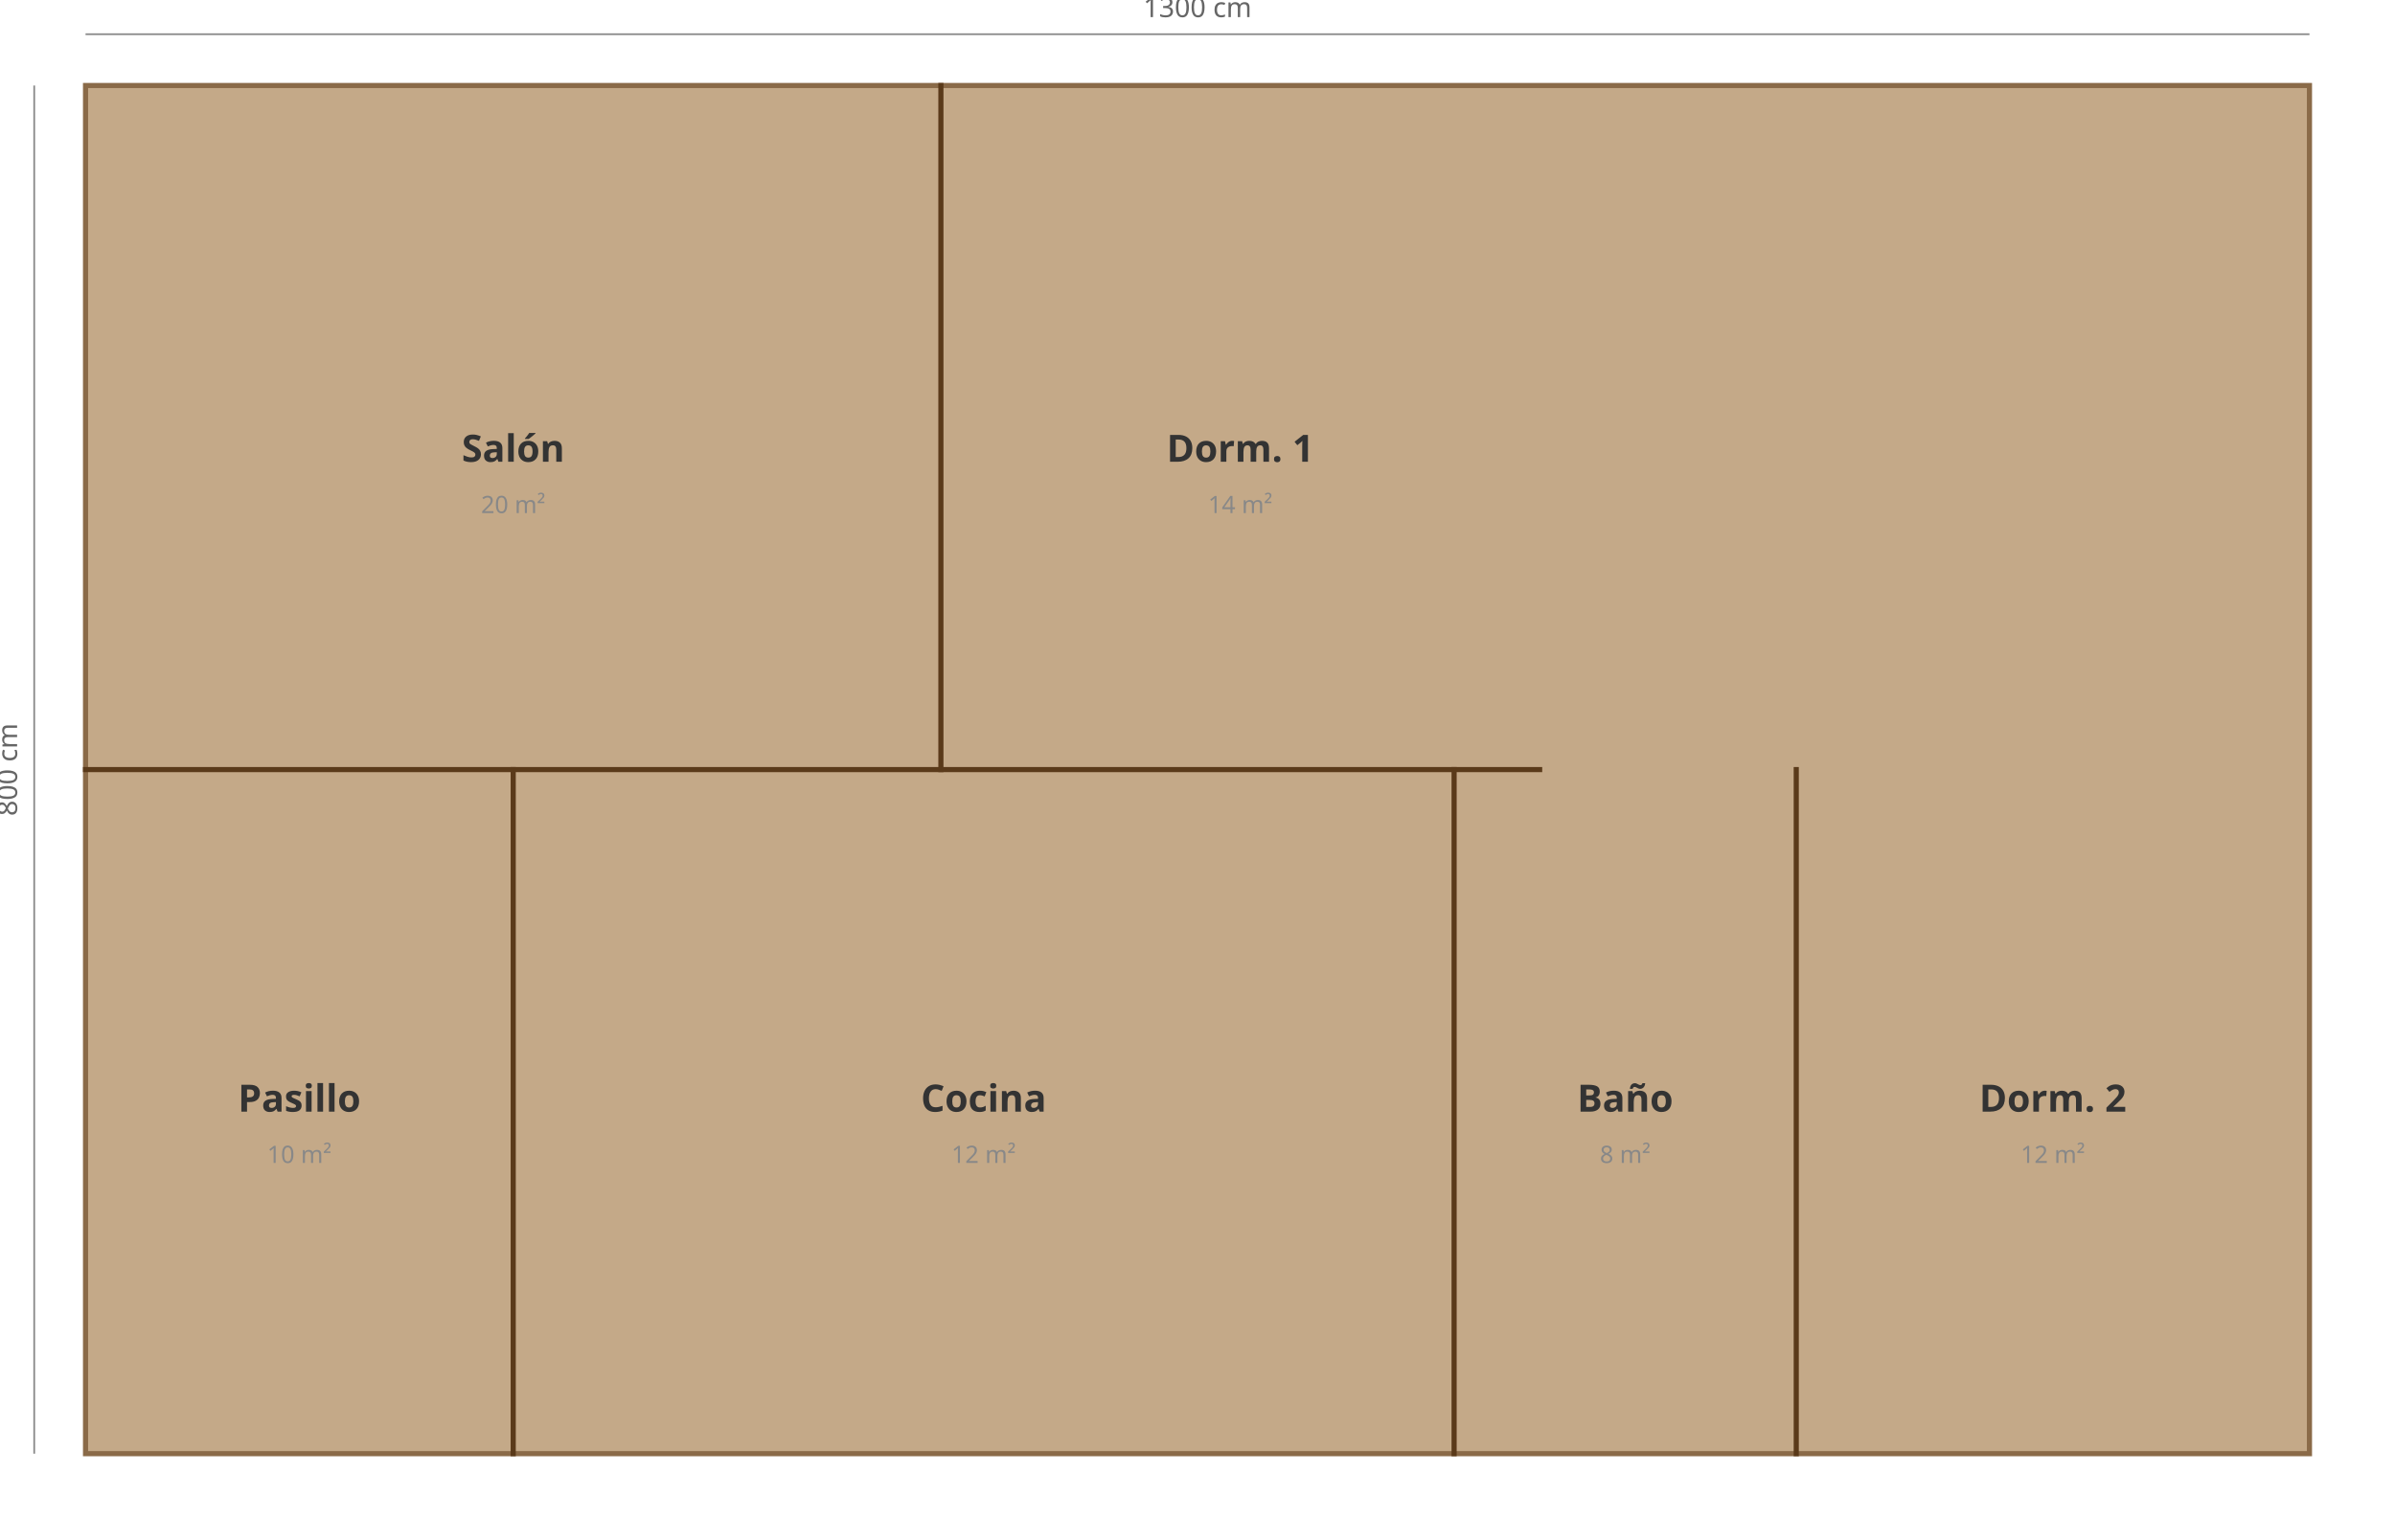
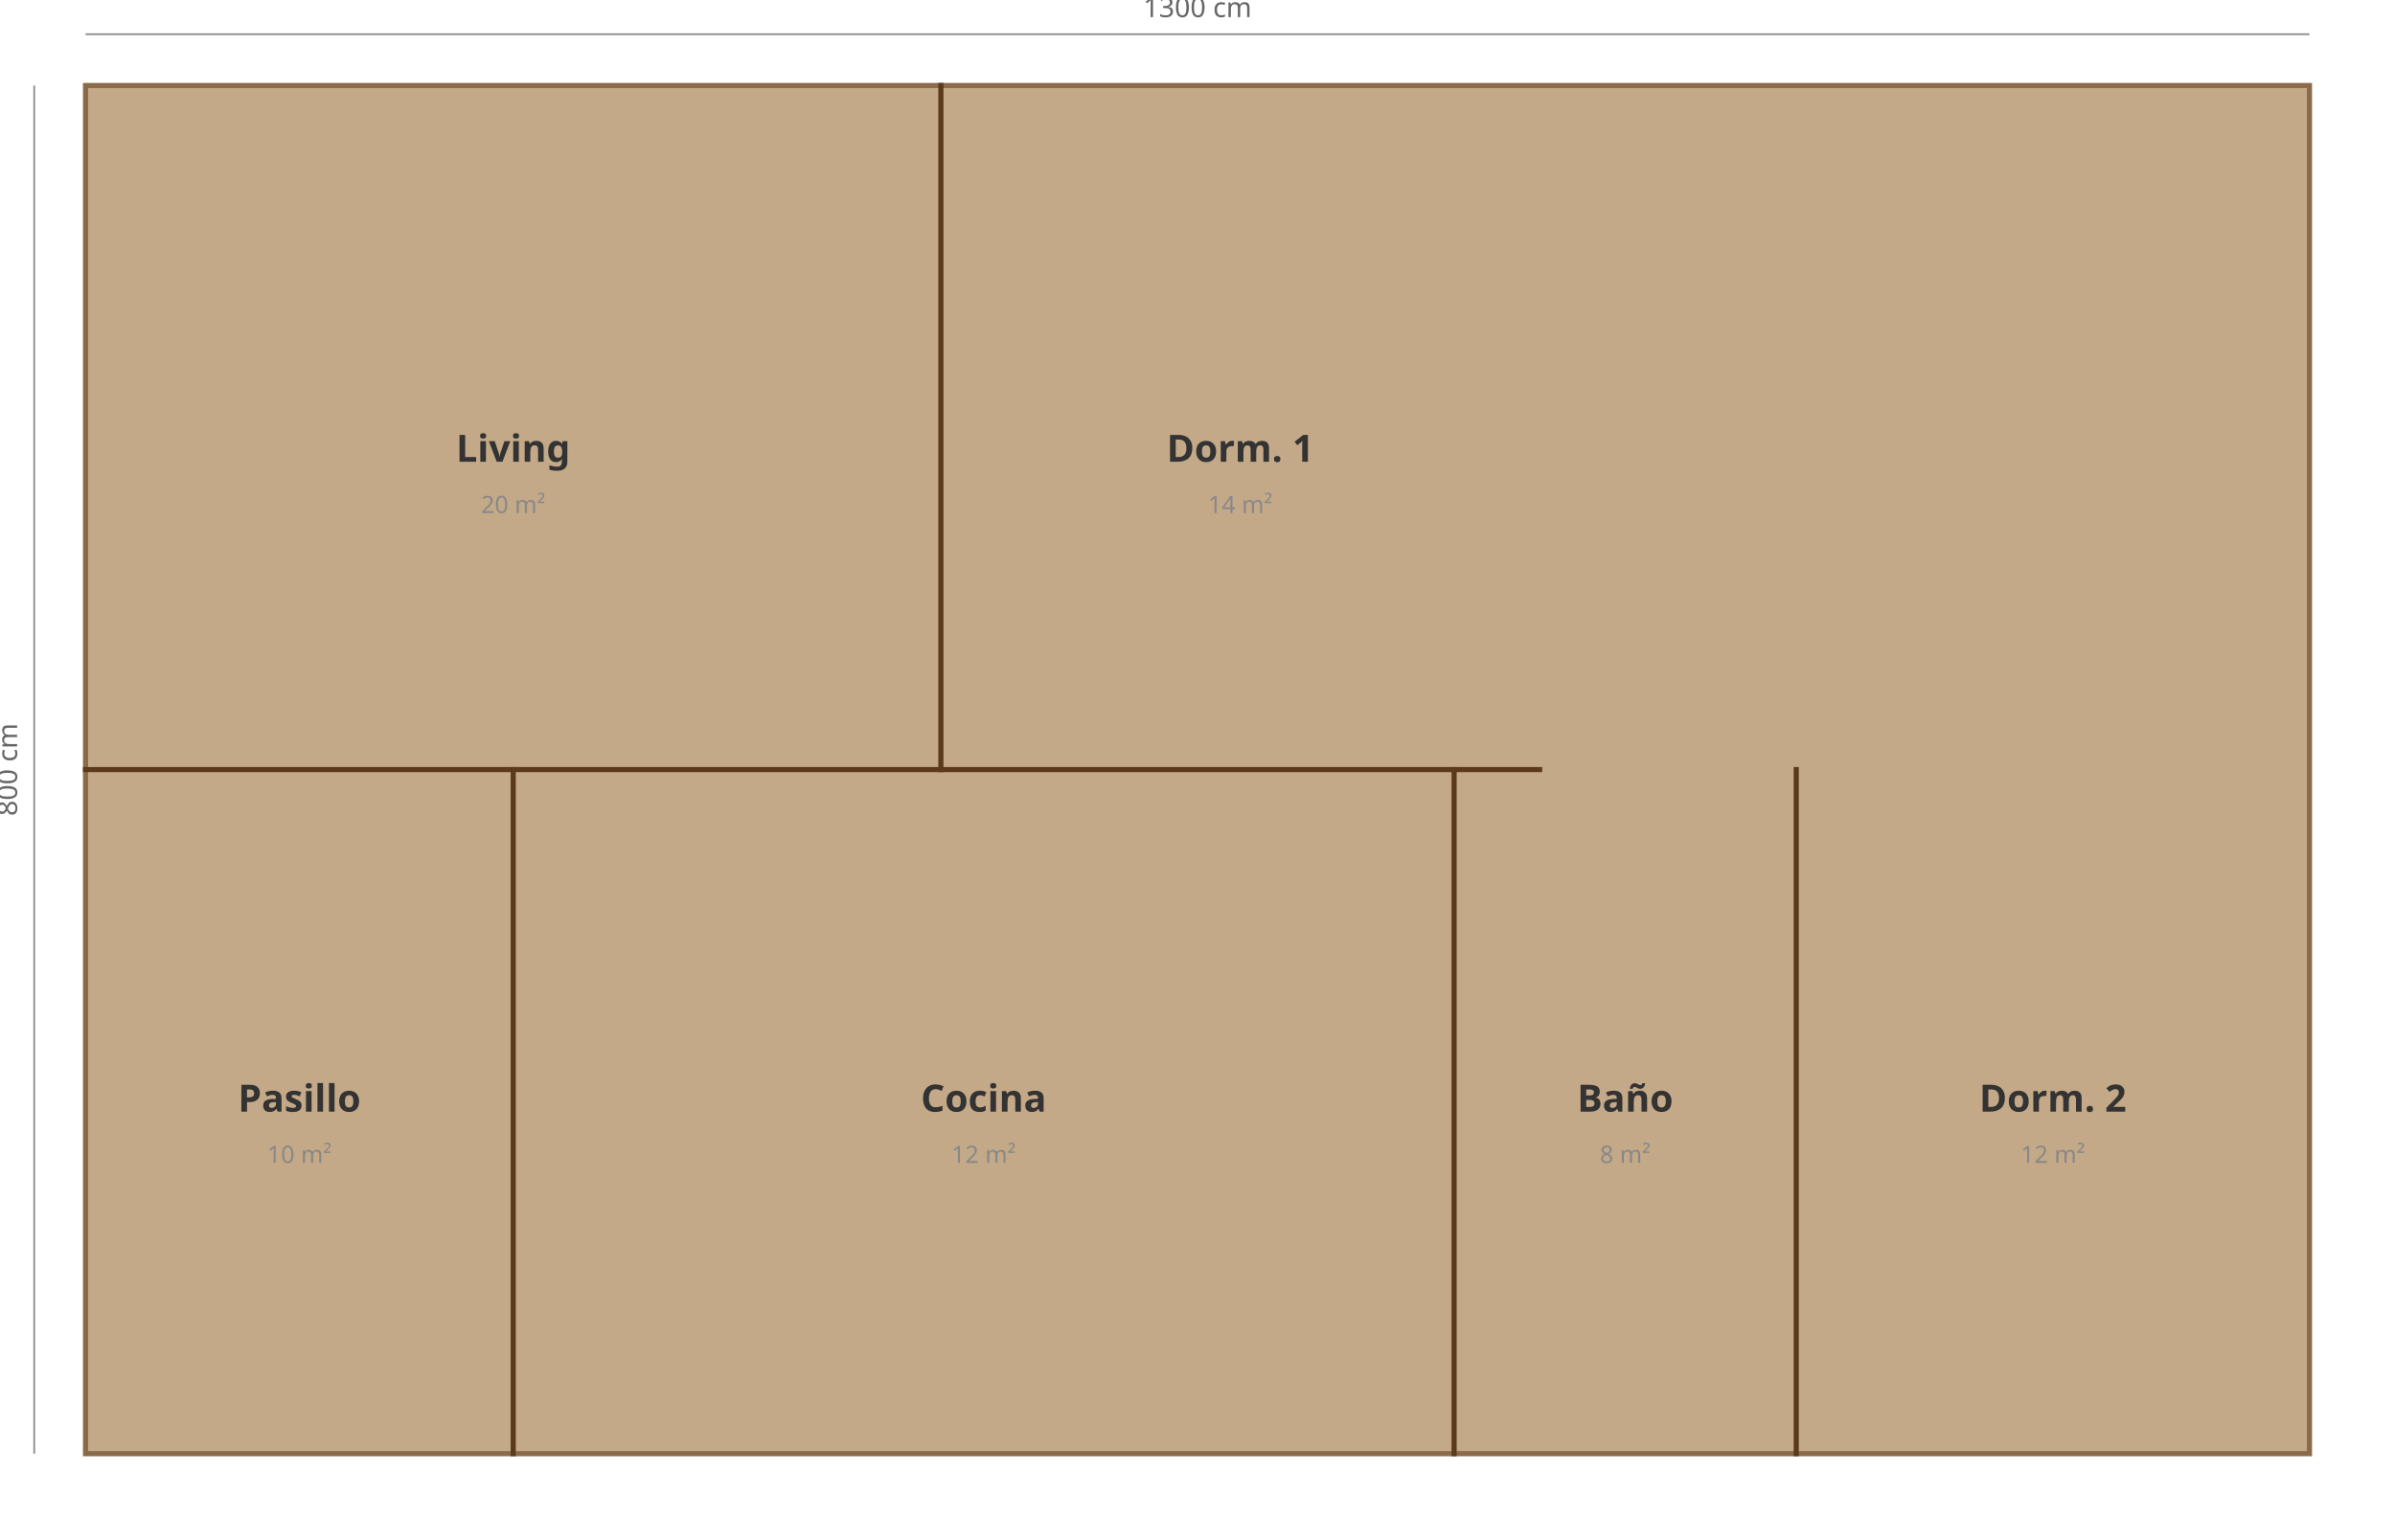
<svg xmlns="http://www.w3.org/2000/svg" viewBox="0 0 1400 900" width="1400" height="900">
-   <path class="suelo" d="M 50 50 L 1350 50 L 1350 850 L 50 850 Z" fill="#c4a988" stroke="#8a6a48" stroke-width="3" />
-   <line class="pared" x1="50" y1="450" x2="900" y2="450" stroke="#5a3a1a" stroke-width="3" stroke-linecap="square" />
-   <line class="pared" x1="550" y1="50" x2="550" y2="450" stroke="#5a3a1a" stroke-width="3" stroke-linecap="square" />
-   <line class="pared" x1="850" y1="450" x2="850" y2="850" stroke="#5a3a1a" stroke-width="3" stroke-linecap="square" />
-   <line class="pared" x1="1050" y1="450" x2="1050" y2="850" stroke="#5a3a1a" stroke-width="3" stroke-linecap="square" />
-   <line class="pared" x1="300" y1="450" x2="300" y2="850" stroke="#5a3a1a" stroke-width="3" stroke-linecap="square" />
-   <text class="etiqueta" x="300" y="270" text-anchor="middle" font-family="sans-serif" font-size="22" font-weight="600" fill="#333">Salón</text>
-   <text class="etiqueta" x="725" y="270" text-anchor="middle" font-family="sans-serif" font-size="22" font-weight="600" fill="#333">Dorm. 1</text>
-   <text class="etiqueta" x="175" y="650" text-anchor="middle" font-family="sans-serif" font-size="22" font-weight="600" fill="#333">Pasillo</text>
-   <text class="etiqueta" x="575" y="650" text-anchor="middle" font-family="sans-serif" font-size="22" font-weight="600" fill="#333">Cocina</text>
-   <text class="etiqueta" x="950" y="650" text-anchor="middle" font-family="sans-serif" font-size="22" font-weight="600" fill="#333">Baño</text>
-   <text class="etiqueta" x="1200" y="650" text-anchor="middle" font-family="sans-serif" font-size="22" font-weight="600" fill="#333">Dorm. 2</text>
-   <text class="etiqueta" x="300" y="300" text-anchor="middle" font-family="sans-serif" font-size="14" fill="#888">20 m²</text>
-   <text class="etiqueta" x="725" y="300" text-anchor="middle" font-family="sans-serif" font-size="14" fill="#888">14 m²</text>
-   <text class="etiqueta" x="175" y="680" text-anchor="middle" font-family="sans-serif" font-size="14" fill="#888">10 m²</text>
-   <text class="etiqueta" x="575" y="680" text-anchor="middle" font-family="sans-serif" font-size="14" fill="#888">12 m²</text>
-   <text class="etiqueta" x="950" y="680" text-anchor="middle" font-family="sans-serif" font-size="14" fill="#888">8 m²</text>
-   <text class="etiqueta" x="1200" y="680" text-anchor="middle" font-family="sans-serif" font-size="14" fill="#888">12 m²</text>
-   <line class="cota" x1="50" y1="20" x2="1350" y2="20" stroke="#888" stroke-width="1" />
-   <text class="etiqueta" x="700" y="10" text-anchor="middle" font-family="sans-serif" font-size="16" fill="#666">1300 cm</text>
-   <line class="cota" x1="20" y1="50" x2="20" y2="850" stroke="#888" stroke-width="1" />
-   <text class="etiqueta" x="10" y="450" text-anchor="middle" font-family="sans-serif" font-size="16" fill="#666" transform="rotate(-90 10 450)">800 cm</text>
+   <path class="suelo" data-id="floor-main" data-name="Suelo" data-group="floor" data-color-top="#c4a988" data-color-bottom="#6a5a48" d="M 50 50 L 1350 50 L 1350 850 L 50 850 Z" fill="#c4a988" stroke="#8a6a48" stroke-width="3" />
+   <line class="pared" data-id="wall-living-dorm1" data-name="Muro salon-dorm1" data-group="wall" data-room="living" data-color-exterior="#eee2cc" data-color-interior="#f5ead2" data-color-extrusion="#8b7355" data-texture-exterior="liso" data-texture-interior="liso" data-texture-extrusion="liso" x1="50" y1="450" x2="900" y2="450" stroke="#5a3a1a" stroke-width="3" stroke-linecap="square" />
+   <line class="pared" data-id="wall-living-dorm1-v" data-name="Muro vertical salon-dorm1" data-group="wall" data-room="dorm1" data-color-exterior="#eee2cc" data-color-interior="#f5ead2" data-color-extrusion="#8b7355" data-texture-exterior="liso" data-texture-interior="liso" data-texture-extrusion="liso" x1="550" y1="50" x2="550" y2="450" stroke="#5a3a1a" stroke-width="3" stroke-linecap="square" />
+   <line class="pared" data-id="wall-kitchen-bath" data-name="Muro cocina-bano" data-group="wall" data-room="kitchen" data-color-exterior="#d4c4a0" data-color-interior="#c0e8d0" data-color-extrusion="#8b7355" data-texture-exterior="liso" data-texture-interior="liso" data-texture-extrusion="liso" x1="850" y1="450" x2="850" y2="850" stroke="#5a3a1a" stroke-width="3" stroke-linecap="square" />
+   <line class="pared" data-id="wall-bath-dorm2" data-name="Muro bano-dorm2" data-group="wall" data-room="bath" data-color-exterior="#b8d8e8" data-color-interior="#e0f0f0" data-color-extrusion="#8b7355" data-texture-exterior="liso" data-texture-interior="liso" data-texture-extrusion="liso" x1="1050" y1="450" x2="1050" y2="850" stroke="#5a3a1a" stroke-width="3" stroke-linecap="square" />
+   <line class="pared" data-id="wall-hall-kitchen" data-name="Muro pasillo-cocina" data-group="wall" data-room="hall" data-color-exterior="#eee2cc" data-color-interior="#f5ead2" data-color-extrusion="#8b7355" data-texture-exterior="liso" data-texture-interior="liso" data-texture-extrusion="liso" x1="300" y1="450" x2="300" y2="850" stroke="#5a3a1a" stroke-width="3" stroke-linecap="square" />
+   <text class="etiqueta" data-id="label-1" data-group="label" data-room="living" x="300" y="270" text-anchor="middle" font-family="sans-serif" font-size="22" font-weight="600" fill="#333">Living</text>
+   <text class="etiqueta" data-id="label-2" data-group="label" data-room="dorm1" x="725" y="270" text-anchor="middle" font-family="sans-serif" font-size="22" font-weight="600" fill="#333">Dorm. 1</text>
+   <text class="etiqueta" data-id="label-3" data-group="label" data-room="hall" x="175" y="650" text-anchor="middle" font-family="sans-serif" font-size="22" font-weight="600" fill="#333">Pasillo</text>
+   <text class="etiqueta" data-id="label-4" data-group="label" data-room="kitchen" x="575" y="650" text-anchor="middle" font-family="sans-serif" font-size="22" font-weight="600" fill="#333">Cocina</text>
+   <text class="etiqueta" data-id="label-5" data-group="label" data-room="bath" x="950" y="650" text-anchor="middle" font-family="sans-serif" font-size="22" font-weight="600" fill="#333">Baño</text>
+   <text class="etiqueta" data-id="label-6" data-group="label" data-room="dorm2" x="1200" y="650" text-anchor="middle" font-family="sans-serif" font-size="22" font-weight="600" fill="#333">Dorm. 2</text>
+   <text class="etiqueta" data-id="area-1" data-group="label" x="300" y="300" text-anchor="middle" font-family="sans-serif" font-size="14" fill="#888">20 m²</text>
+   <text class="etiqueta" data-id="area-2" data-group="label" x="725" y="300" text-anchor="middle" font-family="sans-serif" font-size="14" fill="#888">14 m²</text>
+   <text class="etiqueta" data-id="area-3" data-group="label" x="175" y="680" text-anchor="middle" font-family="sans-serif" font-size="14" fill="#888">10 m²</text>
+   <text class="etiqueta" data-id="area-4" data-group="label" x="575" y="680" text-anchor="middle" font-family="sans-serif" font-size="14" fill="#888">12 m²</text>
+   <text class="etiqueta" data-id="area-5" data-group="label" x="950" y="680" text-anchor="middle" font-family="sans-serif" font-size="14" fill="#888">8 m²</text>
+   <text class="etiqueta" data-id="area-6" data-group="label" x="1200" y="680" text-anchor="middle" font-family="sans-serif" font-size="14" fill="#888">12 m²</text>
+   <line class="cota" data-id="dim-width" data-group="dimension" data-text="1300 cm" x1="50" y1="20" x2="1350" y2="20" stroke="#888" stroke-width="1" />
+   <text class="etiqueta" data-id="label-dim-w" data-group="label" x="700" y="10" text-anchor="middle" font-family="sans-serif" font-size="16" fill="#666">1300 cm</text>
+   <line class="cota" data-id="dim-height" data-group="dimension" data-text="800 cm" x1="20" y1="50" x2="20" y2="850" stroke="#888" stroke-width="1" />
+   <text class="etiqueta" data-id="label-dim-h" data-group="label" x="10" y="450" text-anchor="middle" font-family="sans-serif" font-size="16" fill="#666" transform="rotate(-90 10 450)">800 cm</text>
</svg>
